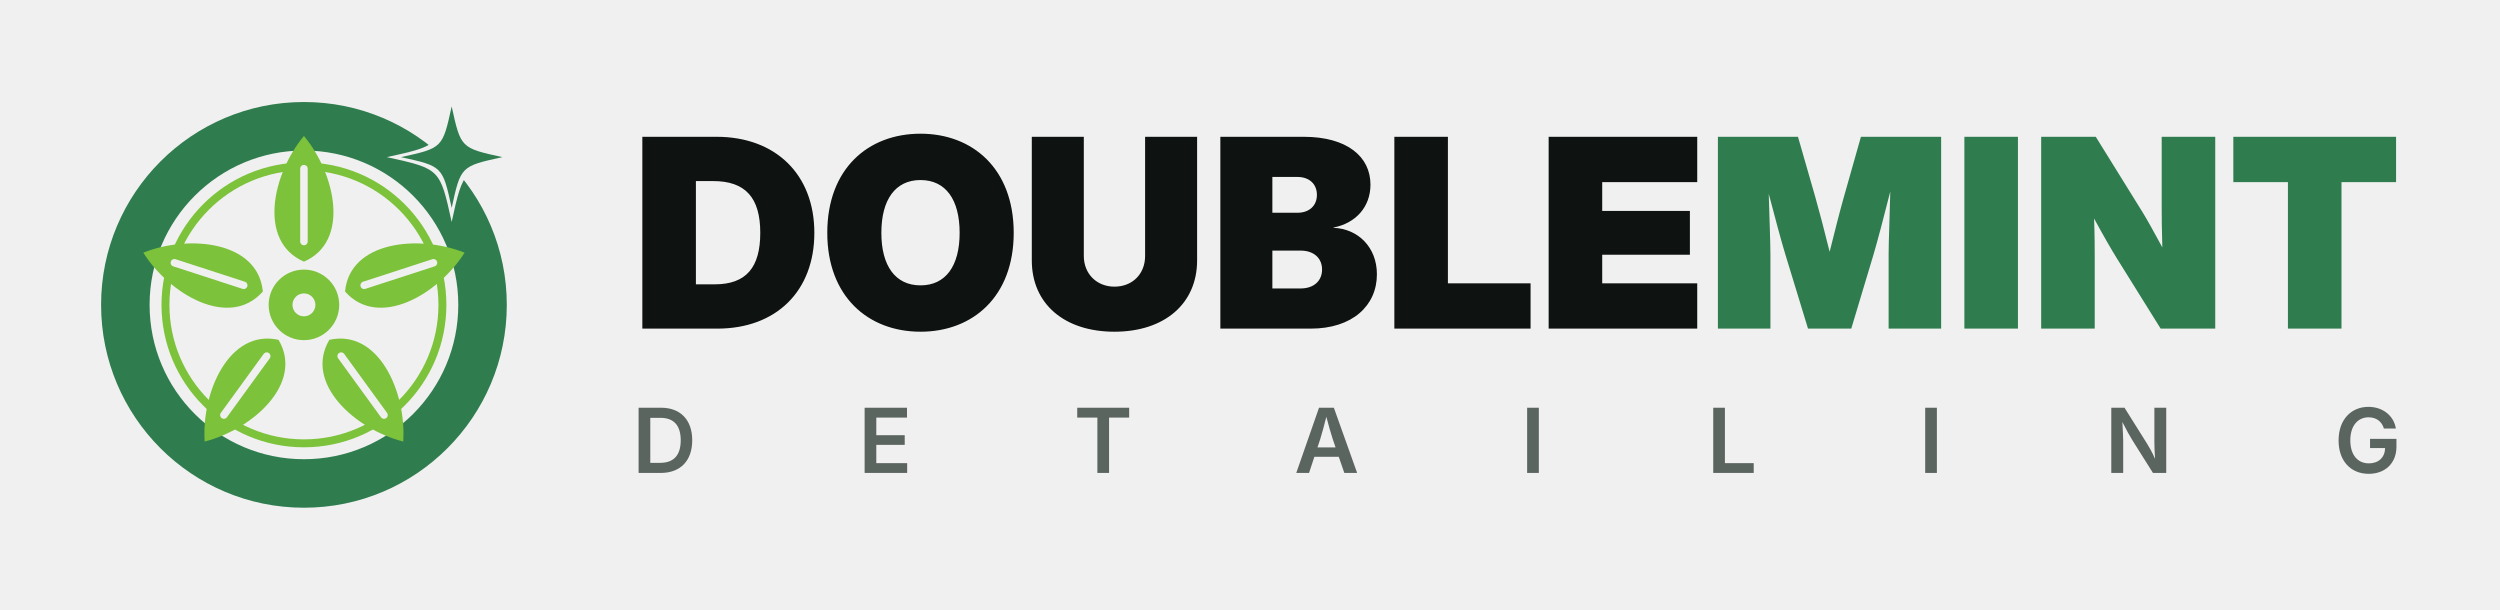
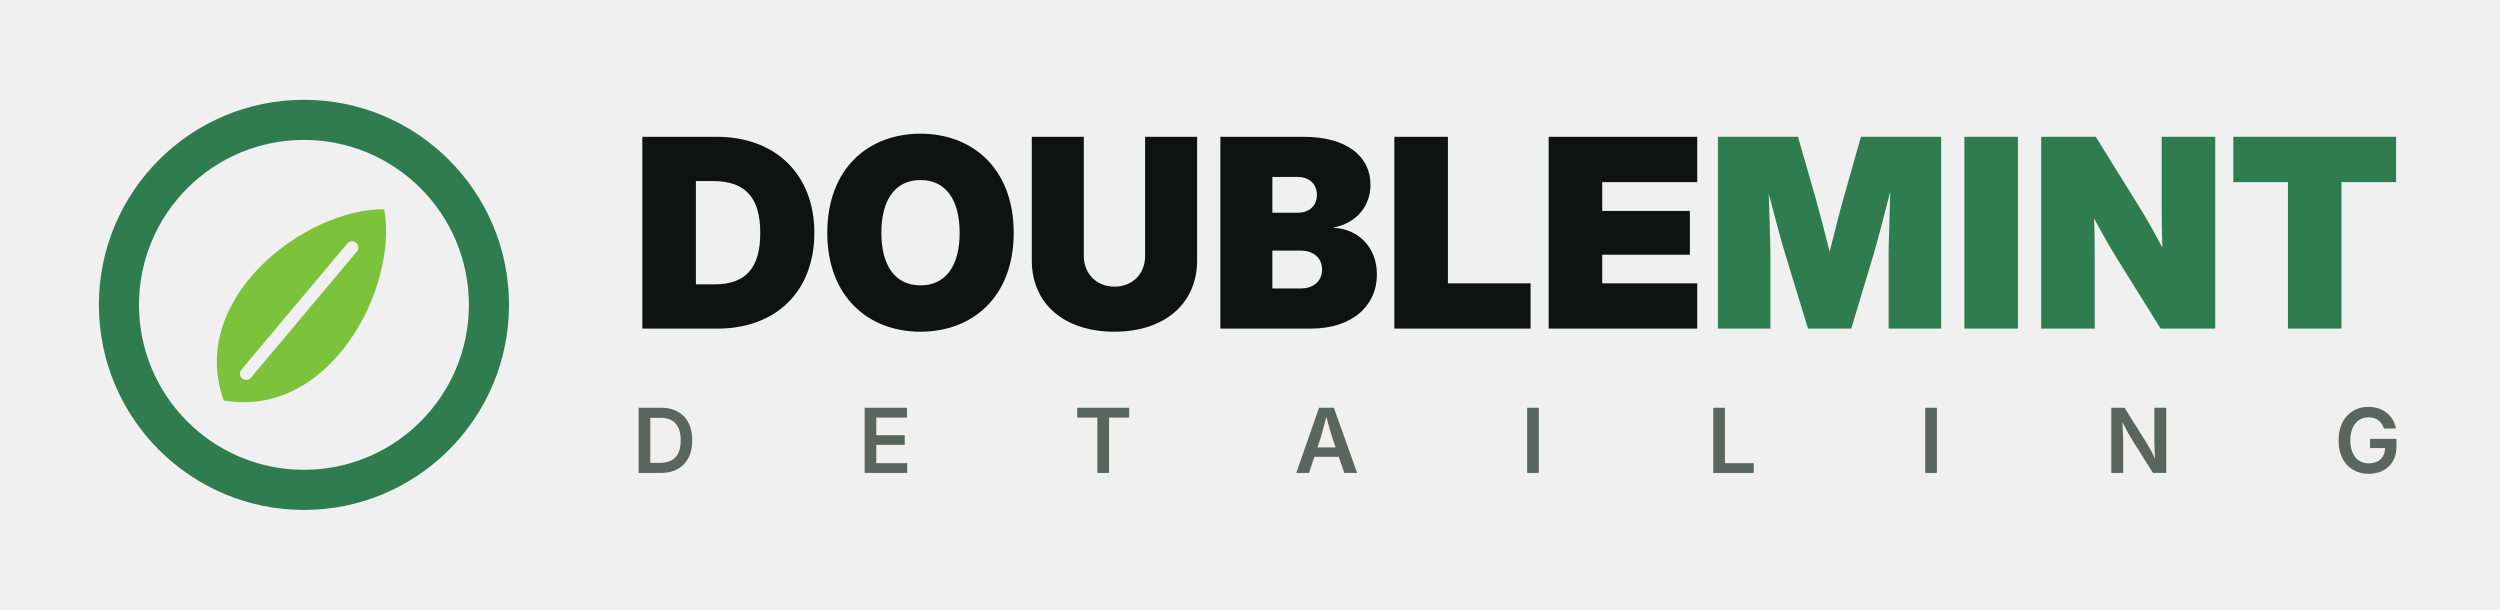
<svg xmlns="http://www.w3.org/2000/svg" viewBox="0 0 606.8 147.5" width="607" height="148">
-   <g transform="translate(24 24) scale(1.07037) translate(-3.5 -3.5)">
+   <g transform="translate(24 24) scale(1.082004) translate(-4 -4)">
    <mask id="m-h-light" maskUnits="userSpaceOnUse" x="0" y="0" width="100" height="100">
      <rect width="100" height="100" fill="#fff" />
-       <path d="M0,-4.56 L0,-21.09" transform="translate(50 50) rotate(0.0) translate(0 -9.8)" fill="none" stroke="#000" stroke-width="1.7" stroke-linecap="round" />
-       <path d="M0,-4.56 L0,-21.09" transform="translate(50 50) rotate(72.0) translate(0 -9.8)" fill="none" stroke="#000" stroke-width="1.7" stroke-linecap="round" />
-       <path d="M0,-4.56 L0,-21.09" transform="translate(50 50) rotate(144.0) translate(0 -9.8)" fill="none" stroke="#000" stroke-width="1.7" stroke-linecap="round" />
-       <path d="M0,-4.56 L0,-21.09" transform="translate(50 50) rotate(216.0) translate(0 -9.8)" fill="none" stroke="#000" stroke-width="1.7" stroke-linecap="round" />
-       <path d="M0,-4.56 L0,-21.09" transform="translate(50 50) rotate(288.0) translate(0 -9.8)" fill="none" stroke="#000" stroke-width="1.7" stroke-linecap="round" />
-       <path d="M83.5,1.8 C86.146,13.854 86.146,13.854 98.2,16.5 C86.146,19.146 86.146,19.146 83.5,31.2 C80.854,19.146 80.854,19.146 68.8,16.5 C80.854,13.854 80.854,13.854 83.5,1.8Z" fill="#000" />
-       <circle cx="50" cy="50" r="2.6" fill="#000" />
+       <path d="M0,20.16 L0,-16.80" transform="translate(50 50) rotate(40)" stroke="#000" stroke-width="2.8" stroke-linecap="round" />
    </mask>
+     <path d="M4,50 a46,46 0 1,0 92,0 a46,46 0 1,0 -92,0ZM13,50 a37,37 0 1,0 74,0 a37,37 0 1,0 -74,0Z" fill-rule="evenodd" fill="#2F7D4F" />
    <g mask="url(#m-h-light)">
-       <path d="M4,50 a46,46 0 1,0 92,0 a46,46 0 1,0 -92,0ZM15,50 a35,35 0 1,0 70,0 a35,35 0 1,0 -70,0Z" fill-rule="evenodd" fill="#2F7D4F" />
-       <circle cx="50" cy="50" r="31.4" fill="none" stroke="#7CC23A" stroke-width="1.8" />
-       <g fill="#7CC23A">
-         <path d="M0,0 C10.54,-4.56 7.14,-19.95 0,-28.50 C-7.14,-19.95 -10.54,-4.56 0,0Z" transform="translate(50 50) rotate(0.0) translate(0 -9.8)" />
-         <path d="M0,0 C10.54,-4.56 7.14,-19.95 0,-28.50 C-7.14,-19.95 -10.54,-4.56 0,0Z" transform="translate(50 50) rotate(72.0) translate(0 -9.8)" />
-         <path d="M0,0 C10.54,-4.56 7.14,-19.95 0,-28.50 C-7.14,-19.95 -10.54,-4.56 0,0Z" transform="translate(50 50) rotate(144.0) translate(0 -9.8)" />
-         <path d="M0,0 C10.54,-4.56 7.14,-19.95 0,-28.50 C-7.14,-19.95 -10.54,-4.56 0,0Z" transform="translate(50 50) rotate(216.0) translate(0 -9.8)" />
-         <path d="M0,0 C10.54,-4.56 7.14,-19.95 0,-28.50 C-7.14,-19.95 -10.54,-4.56 0,0Z" transform="translate(50 50) rotate(288.0) translate(0 -9.8)" />
-         <circle cx="50" cy="50" r="8" />
-       </g>
+       <path d="M0,28.0 C21.08,15.68 13.60,-16.80 0,-28.0 C-13.60,-16.80 -21.08,15.68 0,28.0Z" transform="translate(50 50) rotate(40)" fill="#7CC23A" />
    </g>
-     <path d="M83.5,5.0 C85.57,14.43 85.57,14.43 95.0,16.5 C85.57,18.57 85.57,18.57 83.5,28.0 C81.43,18.57 81.43,18.57 72.0,16.5 C81.43,14.43 81.43,14.43 83.5,5.0Z" fill="#2F7D4F" />
  </g>
  <path d="M174.095 79.538C188.439 79.538 197.658 70.413 197.658 56.288C197.658 42.132 188.283 32.975 173.908 32.975H155.908V79.538ZM168.908 68.788V43.725H173.095C180.939 43.725 184.533 47.757 184.533 56.288C184.533 64.757 181.064 68.788 173.47 68.788ZM223.423 80.288C236.079 80.288 246.048 71.819 246.048 56.288C246.048 40.725 236.079 32.225 223.423 32.225C210.704 32.225 200.798 40.725 200.798 56.288C200.798 71.725 210.704 80.288 223.423 80.288ZM223.423 69.038C217.329 69.038 213.923 64.319 213.923 56.288C213.923 48.225 217.329 43.475 223.423 43.475C229.548 43.475 232.923 48.225 232.923 56.288C232.923 64.319 229.548 69.038 223.423 69.038ZM270.5 80.288C282.656 80.288 290.563 73.475 290.563 62.975V32.975H277.938V61.913C277.938 66.257 274.875 69.35 270.5 69.35C266.188 69.35 263.063 66.225 263.063 61.913V32.975H250.438V62.975C250.438 73.507 258.313 80.288 270.5 80.288ZM296.203 79.538H318.14C328.234 79.538 334.203 73.975 334.203 66.35C334.203 59.788 329.64 55.288 323.64 55.069V55.007C329.046 53.975 332.64 50.007 332.64 44.6C332.64 37.819 327.015 32.975 316.39 32.975H296.203ZM308.828 69.788V60.6H315.703C318.859 60.6 320.89 62.413 320.89 65.194C320.89 67.975 318.859 69.788 315.703 69.788ZM308.828 51.413V42.725H314.921C317.796 42.725 319.64 44.444 319.64 47.069C319.64 49.694 317.796 51.413 314.921 51.413ZM338.436 79.538H371.499V68.538H351.436V32.975H338.436ZM375.889 79.538H411.951V68.538H388.889V61.6H410.17V50.975H388.889V43.975H411.951V32.975H375.889Z" fill="#0E1210" />
  <path d="M416.966 79.538H429.716V61.538C429.716 58.538 429.466 52.569 429.31 46.819C430.81 52.507 432.373 58.382 433.341 61.538L438.841 79.538H449.341L454.748 61.538C455.716 58.257 457.341 52.1 458.81 46.257C458.685 52.163 458.404 58.413 458.404 61.538V79.538H471.154V32.975H451.685L447.56 47.538C446.654 50.694 445.279 56.1 444.091 60.882C442.904 56.1 441.498 50.694 440.591 47.538L436.404 32.975H416.966ZM489.794 32.975H476.794V79.538H489.794ZM495.434 79.538H508.434V62.538C508.434 60.663 508.434 57.007 508.278 52.819C510.465 56.85 512.528 60.444 513.84 62.538L524.434 79.538H537.684V32.975H524.684V50.038C524.684 52.257 524.715 56.038 524.84 59.819C523.028 56.475 521.121 53.007 520.028 51.257L508.684 32.975H495.434ZM542.074 43.975H555.324V79.538H568.324V43.975H581.574V32.975H542.074Z" fill="#2F7D4F" />
  <path d="M160.356 114.569C165.18 114.569 168.017 111.583 168.017 106.632C168.017 101.713 165.18 98.738 160.463 98.738H155.001V114.569ZM157.838 112.115V101.192H160.293C163.533 101.192 165.223 103.009 165.223 106.632C165.223 110.287 163.533 112.115 160.218 112.115ZM209.861 114.569H220.188V112.178H212.697V107.758H219.593V105.4H212.697V101.128H220.145V98.738H209.861ZM261.468 101.128H266.356V114.569H269.193V101.128H274.07V98.738H261.468ZM314.627 114.569H317.73L319.026 110.648H324.944L326.294 114.569H329.407L323.754 98.738H320.152ZM319.781 108.364 320.45 106.345C320.886 104.932 321.364 103.158 321.927 100.948C322.511 103.137 323.011 104.89 323.478 106.345L324.169 108.364ZM373.503 98.738H370.666V114.569H373.503ZM415.835 114.569H425.663V112.178H418.672V98.738H415.835ZM470.12 98.738H467.283V114.569H470.12ZM512.452 114.569H515.342V106.707C515.342 105.825 515.247 104.157 515.14 102.202C516.203 104.263 516.798 105.389 517.627 106.717L522.567 114.569H525.787V98.738H522.907V107.047C522.907 108.013 522.971 109.618 523.077 111.148C522.387 109.565 521.696 108.364 521.133 107.461L515.661 98.738H512.452ZM574.951 114.782C578.861 114.782 581.666 112.263 581.666 108.194V106.292H575.259V108.523H578.914C578.861 110.797 577.341 112.242 574.961 112.242C572.295 112.242 570.467 110.234 570.467 106.653C570.467 103.062 572.337 101.065 574.898 101.065C576.821 101.065 578.117 102.106 578.627 103.795H581.528C581.039 100.682 578.351 98.525 574.866 98.525C570.722 98.525 567.62 101.575 567.62 106.675C567.62 111.679 570.584 114.782 574.951 114.782Z" fill="#5B655F" />
</svg>
